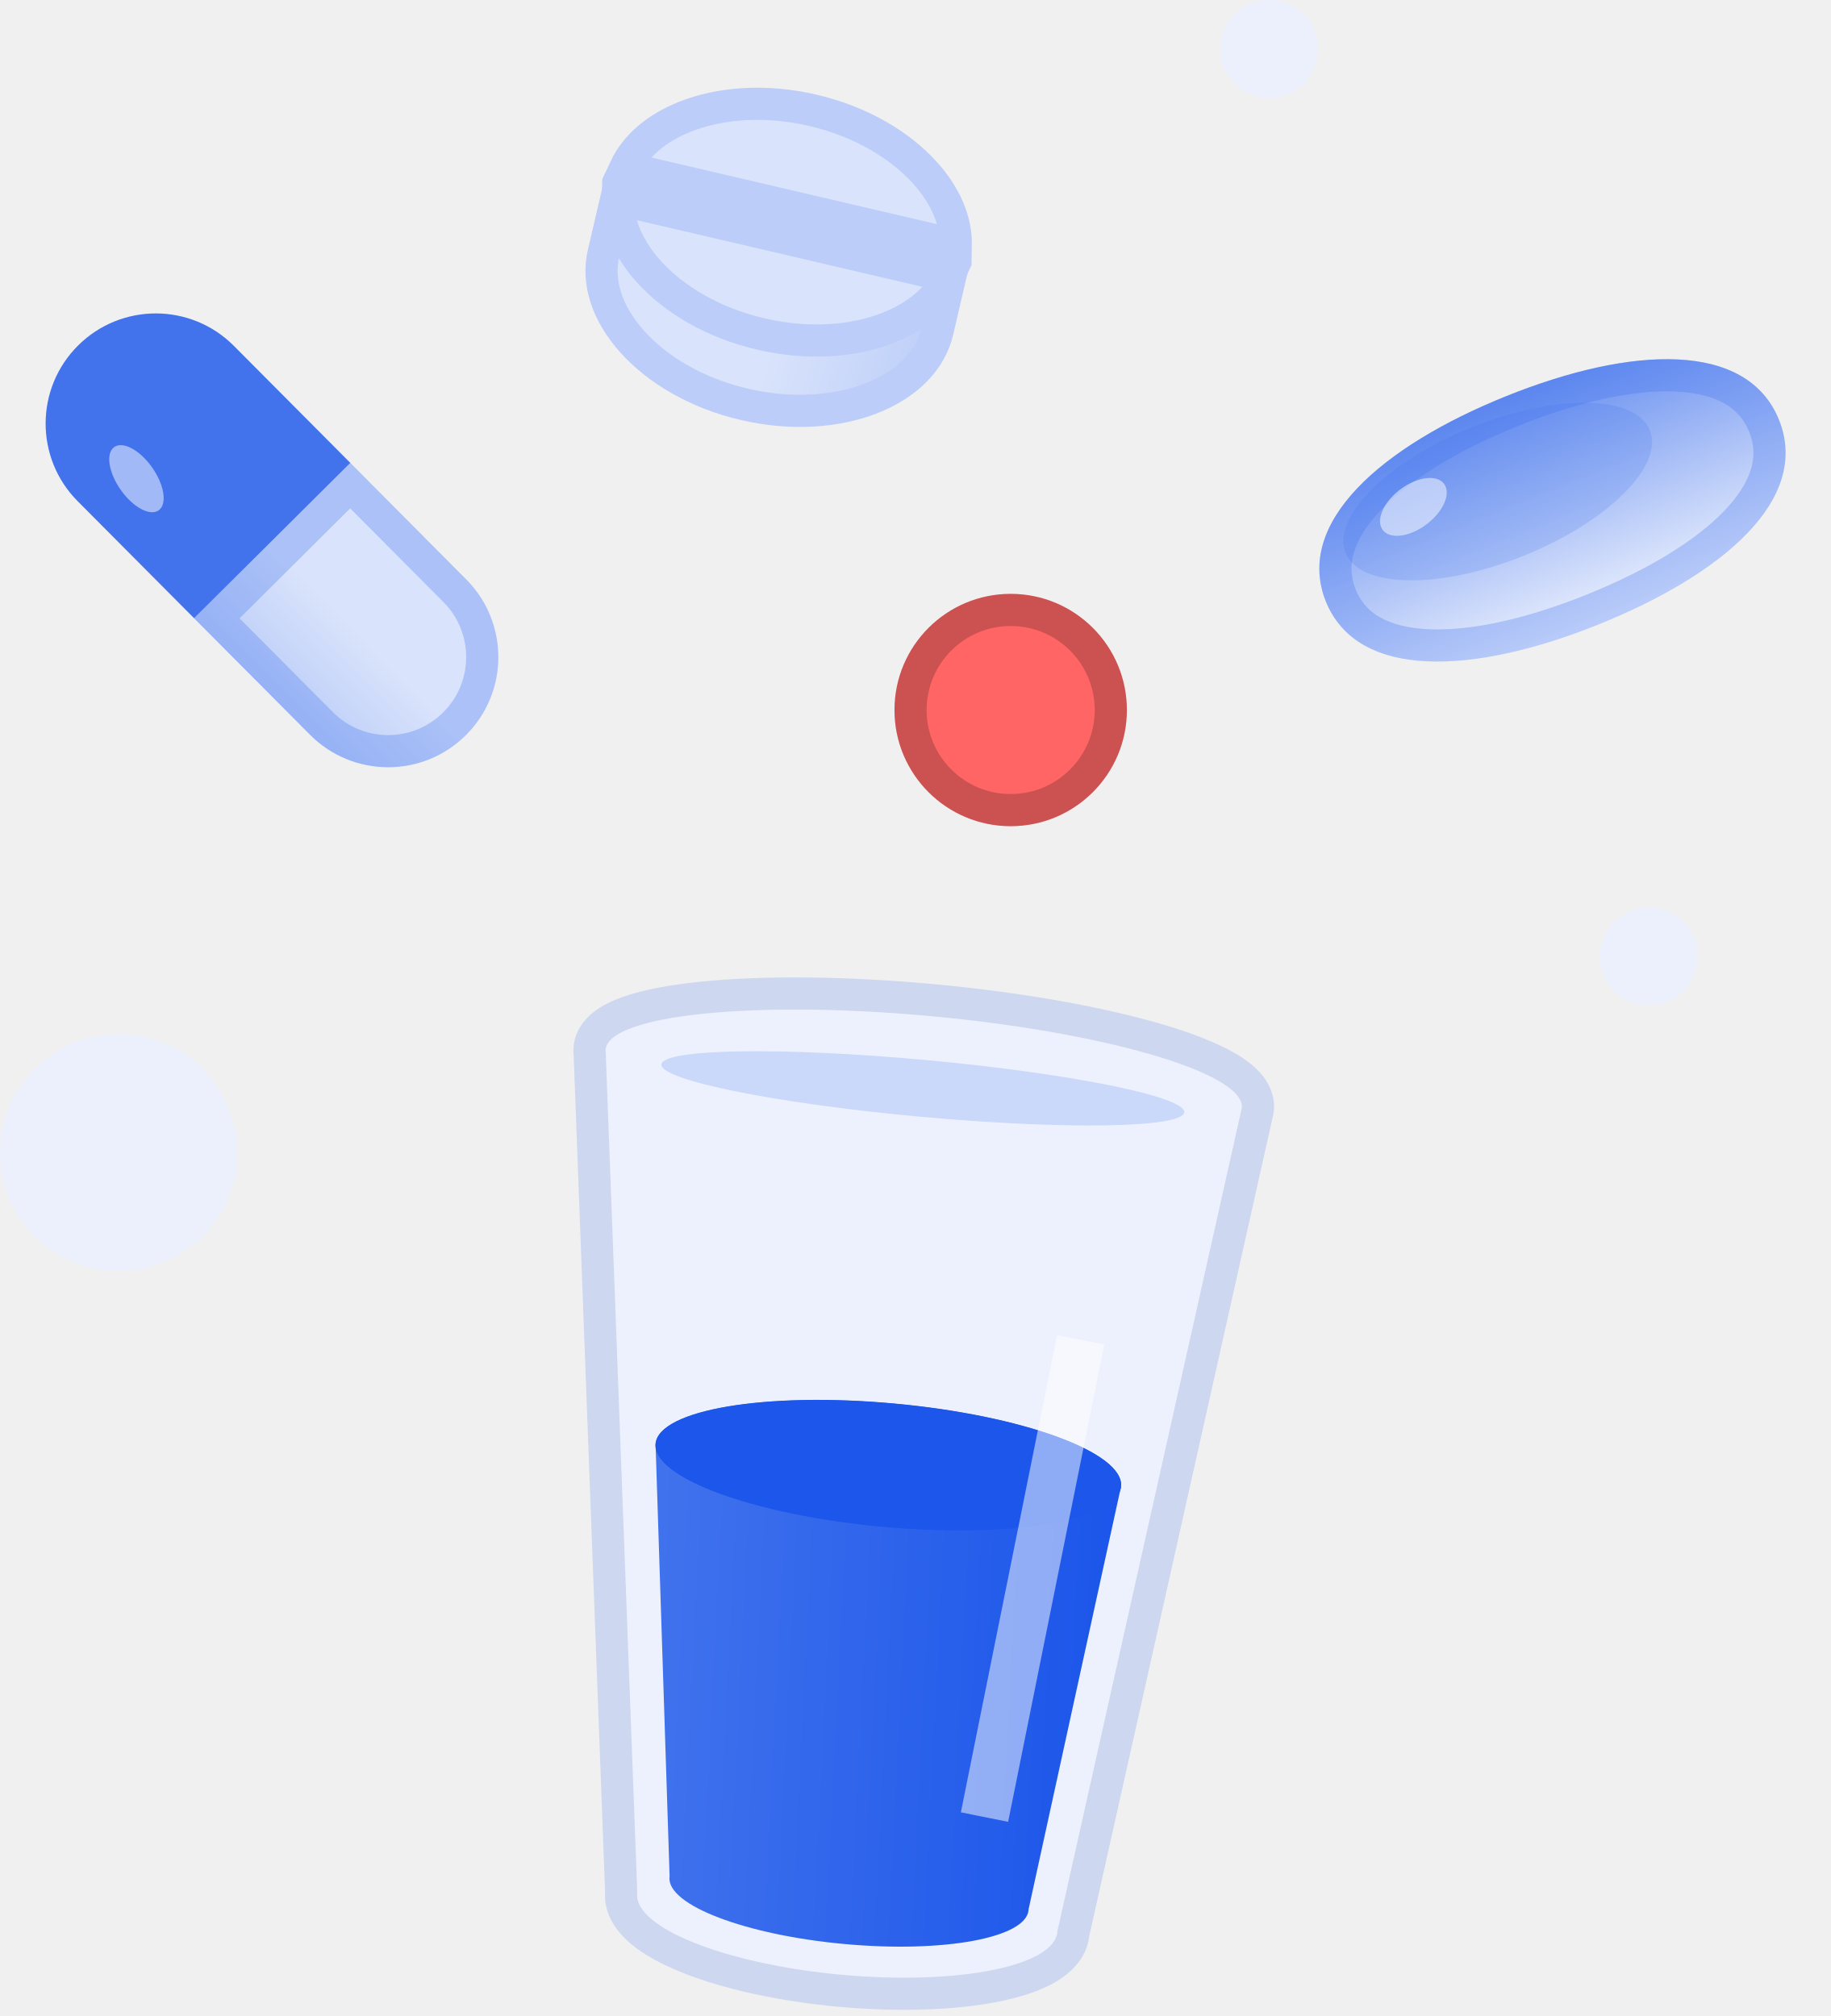
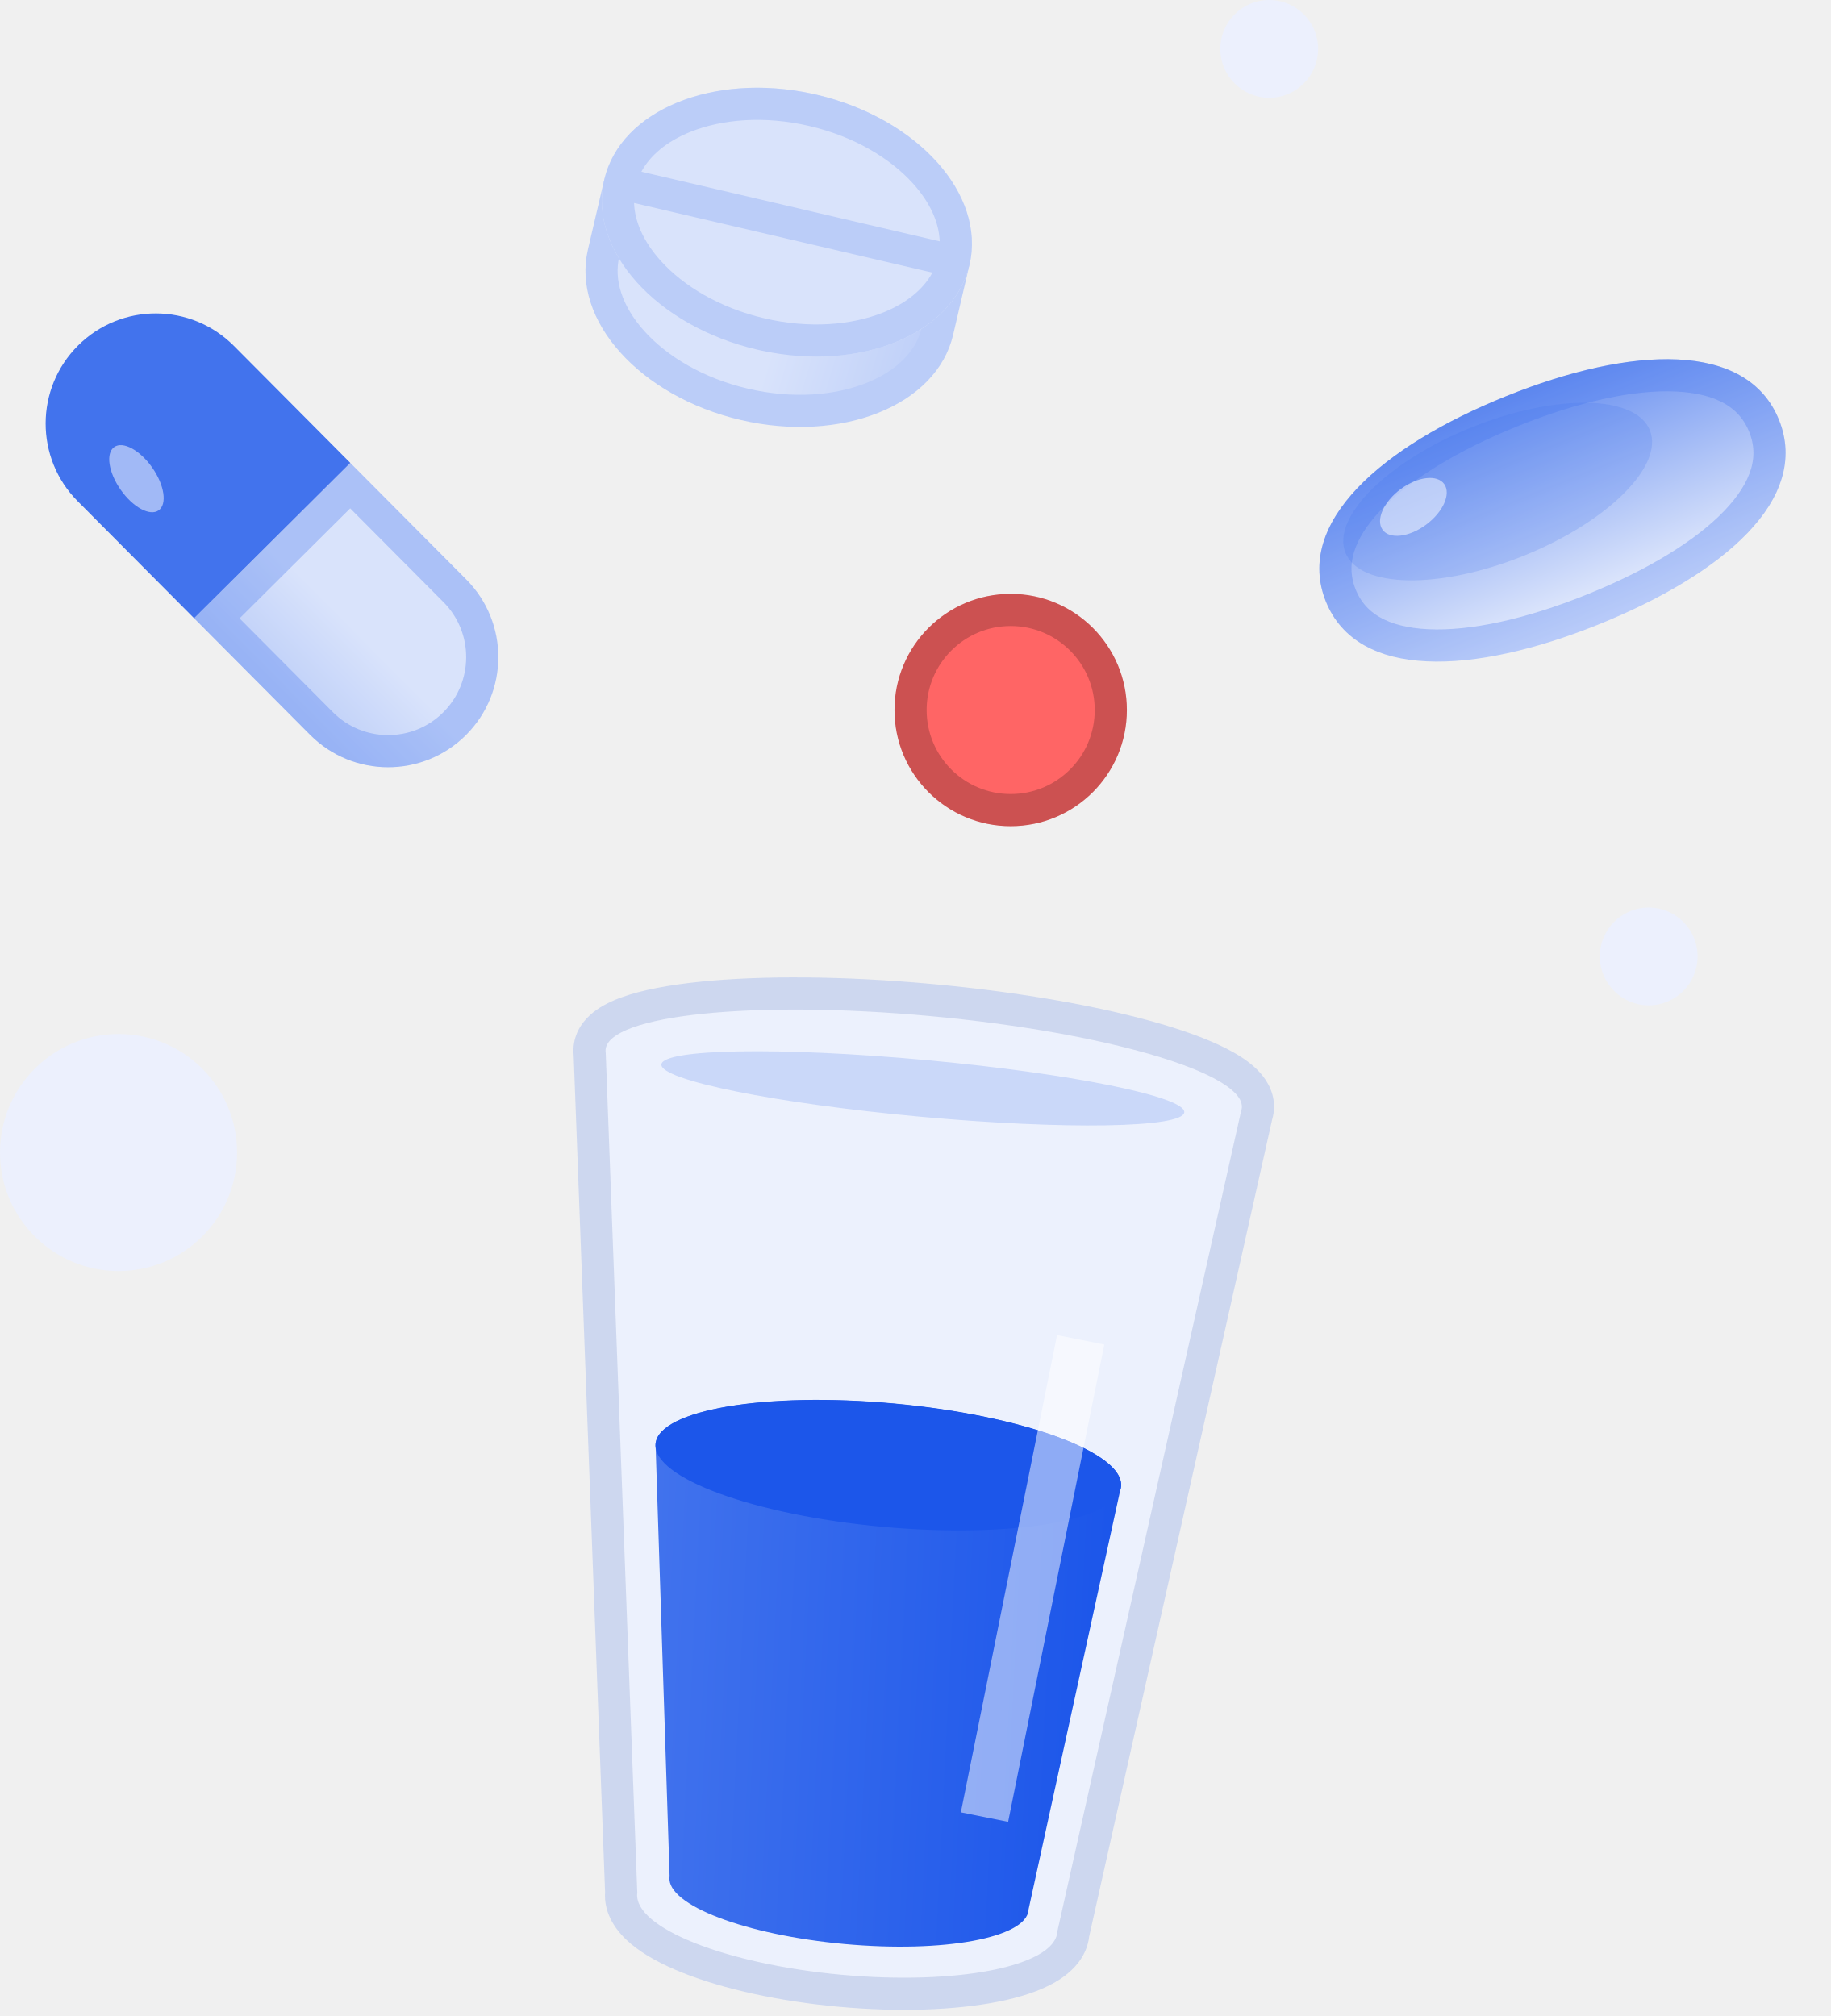
<svg xmlns="http://www.w3.org/2000/svg" width="246" height="271" viewBox="0 0 246 271" fill="none">
-   <mask id="path-1-outside-1_4077_624" maskUnits="userSpaceOnUse" x="64.954" y="127.225" width="108.283" height="147.18" fill="black">
+   <mask id="path-1-outside-1_4082_1152" maskUnits="userSpaceOnUse" x="64.954" y="127.225" width="108.283" height="147.18" fill="black">
    <rect fill="white" x="64.954" y="127.225" width="108.283" height="147.18" />
-     <path d="M124.911 136.578C148.522 138.741 167.317 144.267 166.891 148.92C166.877 149.064 166.844 149.206 166.795 149.345L142.101 259.614C142.1 259.645 142.1 259.677 142.098 259.709C141.676 264.313 128.693 266.886 113.101 265.458C97.51 264.029 85.212 259.139 85.634 254.535C85.637 254.505 85.641 254.475 85.645 254.444L81.405 141.528C81.38 141.379 81.375 141.232 81.388 141.085C81.815 136.432 101.301 134.414 124.911 136.578Z" />
+     <path d="M124.911 136.577C148.521 138.741 167.316 144.267 166.89 148.92C166.877 149.064 166.844 149.206 166.794 149.345L142.101 259.614C142.099 259.645 142.1 259.677 142.097 259.709C141.675 264.313 128.693 266.886 113.101 265.457C97.509 264.029 85.212 259.139 85.634 254.535C85.636 254.505 85.641 254.475 85.645 254.444L81.404 141.528C81.38 141.379 81.375 141.232 81.388 141.085C81.815 136.432 101.3 134.414 124.911 136.577Z" />
  </mask>
-   <path d="M124.911 136.578C148.522 138.741 167.317 144.267 166.891 148.92C166.877 149.064 166.844 149.206 166.795 149.345L142.101 259.614C142.1 259.645 142.1 259.677 142.098 259.709C141.676 264.313 128.693 266.886 113.101 265.458C97.51 264.029 85.212 259.139 85.634 254.535C85.637 254.505 85.641 254.475 85.645 254.444L81.405 141.528C81.38 141.379 81.375 141.232 81.388 141.085C81.815 136.432 101.301 134.414 124.911 136.578Z" fill="#ECF1FD" />
-   <path d="M124.911 136.578L125.305 132.276L125.305 132.276L124.911 136.578ZM166.891 148.92L171.193 149.314L171.193 149.314L166.891 148.92ZM166.795 149.345L162.724 147.898L162.636 148.145L162.579 148.401L166.795 149.345ZM142.101 259.614L137.886 258.67L137.807 259.022L137.788 259.383L142.101 259.614ZM142.098 259.709L146.4 260.104L146.4 260.103L142.098 259.709ZM113.101 265.458L112.707 269.76L112.707 269.76L113.101 265.458ZM85.634 254.535L81.332 254.141L81.332 254.141L85.634 254.535ZM85.645 254.444L89.93 254.995L89.976 254.64L89.962 254.282L85.645 254.444ZM81.405 141.528L85.722 141.366L85.712 141.095L85.668 140.828L81.405 141.528ZM81.388 141.085L77.087 140.69L77.087 140.691L81.388 141.085ZM124.911 136.578L124.517 140.88C136.13 141.944 146.441 143.827 153.696 145.96C157.358 147.036 160.024 148.115 161.657 149.066C162.485 149.548 162.827 149.872 162.91 149.968C162.989 150.059 162.496 149.532 162.589 148.526L166.891 148.92L171.193 149.314C171.391 147.144 170.405 145.426 169.445 144.317C168.49 143.212 167.249 142.323 166.005 141.599C163.496 140.138 160.068 138.827 156.133 137.671C148.194 135.337 137.302 133.375 125.305 132.276L124.911 136.578ZM166.891 148.92L162.589 148.525C162.612 148.272 162.667 148.059 162.724 147.898L166.795 149.345L170.865 150.793C171.022 150.352 171.143 149.857 171.193 149.314L166.891 148.92ZM166.795 149.345L162.579 148.401L137.886 258.67L142.101 259.614L146.317 260.558L171.01 150.289L166.795 149.345ZM142.101 259.614L137.788 259.383C137.784 259.445 137.783 259.495 137.782 259.521C137.782 259.535 137.781 259.546 137.781 259.551C137.781 259.559 137.781 259.557 137.781 259.556C137.781 259.553 137.782 259.525 137.784 259.487C137.785 259.448 137.789 259.389 137.796 259.316L142.098 259.709L146.4 260.103C146.408 260.014 146.412 259.939 146.415 259.884C146.417 259.83 146.418 259.786 146.419 259.767C146.419 259.758 146.419 259.748 146.419 259.748C146.419 259.745 146.419 259.748 146.419 259.754C146.419 259.765 146.418 259.798 146.415 259.844L142.101 259.614ZM142.098 259.709L137.796 259.315C137.884 258.348 138.527 258.379 137.443 258.997C136.49 259.54 134.846 260.133 132.448 260.608C127.71 261.547 120.999 261.843 113.496 261.156L113.101 265.458L112.707 269.76C120.796 270.501 128.372 270.224 134.128 269.083C136.978 268.518 139.633 267.693 141.721 266.504C143.676 265.389 146.1 263.372 146.4 260.104L142.098 259.709ZM113.101 265.458L113.496 261.156C105.993 260.468 99.447 258.957 94.959 257.173C92.687 256.269 91.179 255.388 90.341 254.681C89.387 253.876 90.024 253.963 89.936 254.93L85.634 254.535L81.332 254.141C81.032 257.409 83.049 259.834 84.769 261.285C86.606 262.834 89.067 264.128 91.766 265.201C97.219 267.369 104.618 269.018 112.707 269.76L113.101 265.458ZM85.634 254.535L89.936 254.93C89.933 254.964 89.93 254.992 89.927 255.012C89.925 255.031 89.923 255.045 89.923 255.05C89.922 255.053 89.922 255.056 89.923 255.045C89.924 255.037 89.927 255.017 89.93 254.995L85.645 254.444L81.361 253.893C81.361 253.886 81.362 253.882 81.361 253.889C81.36 253.893 81.358 253.911 81.356 253.929C81.351 253.967 81.341 254.045 81.332 254.141L85.634 254.535ZM85.645 254.444L89.962 254.282L85.722 141.366L81.405 141.528L77.088 141.69L81.328 254.606L85.645 254.444ZM81.405 141.528L85.668 140.828C85.702 141.035 85.711 141.254 85.69 141.479L81.388 141.085L77.087 140.691C77.039 141.209 77.059 141.724 77.142 142.227L81.405 141.528ZM81.388 141.085L85.69 141.479C85.598 142.486 85.018 142.915 85.113 142.839C85.212 142.759 85.606 142.503 86.508 142.179C88.287 141.541 91.104 140.965 94.901 140.572C102.422 139.793 112.904 139.815 124.517 140.88L124.911 136.578L125.305 132.276C113.308 131.176 102.241 131.126 94.011 131.978C89.932 132.401 86.322 133.067 83.589 134.048C82.235 134.534 80.853 135.181 79.713 136.094C78.567 137.011 77.285 138.521 77.087 140.69L81.388 141.085Z" fill="#4273ED" fill-opacity="0.2" mask="url(#path-1-outside-1_4077_624)" />
-   <path d="M120.137 188.684C137.411 190.267 151.076 195.253 150.658 199.822C150.642 200 150.6 200.175 150.542 200.347L138.231 256.656C138.23 256.694 138.23 256.732 138.227 256.77C137.885 260.506 126.806 262.545 113.481 261.324C100.156 260.103 89.631 256.084 89.973 252.348C89.977 252.311 89.983 252.273 89.988 252.236L88.117 194.627C88.091 194.447 88.083 194.268 88.1 194.089C88.519 189.521 102.862 187.101 120.137 188.684Z" fill="url(#paint0_linear_4077_624)" />
+   <path d="M124.911 136.577C148.521 138.741 167.316 144.267 166.89 148.92C166.877 149.064 166.844 149.206 166.794 149.345L142.101 259.614C142.099 259.645 142.1 259.677 142.097 259.709C141.675 264.313 128.693 266.886 113.101 265.457C97.509 264.029 85.212 259.139 85.634 254.535C85.636 254.505 85.641 254.475 85.645 254.444L81.404 141.528C81.38 141.379 81.375 141.232 81.388 141.085C81.815 136.432 101.3 134.414 124.911 136.577Z" fill="#ECF1FD" />
+   <path d="M124.911 136.577L125.305 132.276L125.305 132.276L124.911 136.577ZM166.89 148.92L171.192 149.314L171.192 149.314L166.89 148.92ZM166.794 149.345L162.724 147.898L162.636 148.145L162.579 148.401L166.794 149.345ZM142.101 259.614L137.886 258.669L137.807 259.022L137.787 259.383L142.101 259.614ZM142.097 259.709L146.399 260.103L146.399 260.103L142.097 259.709ZM113.101 265.457L112.707 269.759L112.707 269.759L113.101 265.457ZM85.634 254.535L81.332 254.141L81.332 254.141L85.634 254.535ZM85.645 254.444L89.93 254.995L89.975 254.64L89.962 254.282L85.645 254.444ZM81.404 141.528L85.721 141.365L85.711 141.095L85.668 140.828L81.404 141.528ZM81.388 141.085L77.086 140.69L77.086 140.691L81.388 141.085ZM124.911 136.577L124.517 140.879C136.13 141.944 146.441 143.827 153.696 145.96C157.358 147.036 160.024 148.114 161.657 149.066C162.485 149.548 162.826 149.871 162.909 149.967C162.989 150.059 162.496 149.532 162.588 148.526L166.89 148.92L171.192 149.314C171.391 147.144 170.405 145.426 169.445 144.317C168.49 143.212 167.248 142.323 166.005 141.599C163.496 140.138 160.067 138.827 156.133 137.67C148.194 135.336 137.302 133.375 125.305 132.276L124.911 136.577ZM166.89 148.92L162.588 148.525C162.612 148.272 162.667 148.059 162.724 147.898L166.794 149.345L170.865 150.793C171.021 150.352 171.143 149.857 171.192 149.314L166.89 148.92ZM166.794 149.345L162.579 148.401L137.886 258.669L142.101 259.614L146.317 260.558L171.01 150.289L166.794 149.345ZM142.101 259.614L137.787 259.383C137.784 259.445 137.783 259.494 137.782 259.521C137.781 259.535 137.781 259.546 137.781 259.551C137.781 259.559 137.781 259.557 137.781 259.556C137.781 259.552 137.782 259.525 137.783 259.487C137.785 259.448 137.789 259.389 137.795 259.316L142.097 259.709L146.399 260.103C146.407 260.014 146.412 259.939 146.414 259.884C146.417 259.83 146.418 259.786 146.418 259.767C146.419 259.758 146.419 259.748 146.419 259.747C146.419 259.744 146.419 259.748 146.419 259.754C146.418 259.764 146.417 259.798 146.415 259.844L142.101 259.614ZM142.097 259.709L137.795 259.315C137.884 258.348 138.527 258.379 137.442 258.997C136.49 259.54 134.846 260.132 132.448 260.608C127.71 261.547 120.998 261.843 113.495 261.155L113.101 265.457L112.707 269.759C120.796 270.501 128.372 270.224 134.128 269.083C136.977 268.518 139.633 267.693 141.72 266.504C143.676 265.389 146.1 263.372 146.399 260.103L142.097 259.709ZM113.101 265.457L113.495 261.155C105.993 260.468 99.447 258.957 94.959 257.173C92.687 256.269 91.179 255.388 90.341 254.681C89.387 253.876 90.024 253.963 89.936 254.93L85.634 254.535L81.332 254.141C81.032 257.409 83.049 259.833 84.769 261.285C86.606 262.834 89.067 264.128 91.766 265.201C97.219 267.369 104.618 269.018 112.707 269.759L113.101 265.457ZM85.634 254.535L89.936 254.93C89.932 254.964 89.929 254.992 89.927 255.012C89.925 255.031 89.923 255.045 89.922 255.05C89.922 255.053 89.922 255.056 89.923 255.045C89.924 255.037 89.927 255.017 89.93 254.995L85.645 254.444L81.36 253.893C81.361 253.886 81.362 253.882 81.361 253.889C81.36 253.893 81.358 253.911 81.355 253.929C81.35 253.967 81.341 254.045 81.332 254.141L85.634 254.535ZM85.645 254.444L89.962 254.282L85.721 141.365L81.404 141.528L77.088 141.69L81.328 254.606L85.645 254.444ZM81.404 141.528L85.668 140.828C85.701 141.035 85.711 141.254 85.69 141.479L81.388 141.085L77.086 140.691C77.039 141.209 77.059 141.724 77.141 142.227L81.404 141.528ZM81.388 141.085L85.69 141.479C85.598 142.486 85.018 142.914 85.112 142.839C85.212 142.759 85.606 142.503 86.508 142.179C88.286 141.541 91.104 140.965 94.901 140.572C102.422 139.793 112.903 139.815 124.517 140.879L124.911 136.577L125.305 132.276C113.308 131.176 102.241 131.126 94.01 131.978C89.931 132.401 86.322 133.066 83.589 134.047C82.235 134.533 80.853 135.181 79.712 136.094C78.567 137.011 77.285 138.52 77.086 140.69L81.388 141.085Z" fill="#4273ED" fill-opacity="0.2" mask="url(#path-1-outside-1_4082_1152)" />
+   <path d="M120.137 188.684C137.411 190.266 151.076 195.253 150.658 199.822C150.641 200 150.6 200.175 150.542 200.347L138.231 256.656C138.23 256.694 138.23 256.732 138.227 256.77C137.884 260.505 126.805 262.545 113.48 261.324C100.155 260.103 89.63 256.084 89.973 252.348C89.976 252.31 89.982 252.273 89.988 252.236L88.117 194.626C88.091 194.447 88.083 194.268 88.099 194.089C88.518 189.521 102.862 187.101 120.137 188.684Z" fill="url(#paint0_linear_4082_1152)" />
  <ellipse cx="124.02" cy="146.302" rx="35.28" ry="3.825" transform="rotate(5.23552 124.02 146.302)" fill="#4273ED" fill-opacity="0.2" />
  <ellipse cx="119.379" cy="196.951" rx="31.41" ry="8.325" transform="rotate(5.23552 119.379 196.951)" fill="#1C56EA" />
  <path d="M145.234 180.103L132.306 244.261" stroke="white" stroke-opacity="0.5" stroke-width="6.48" />
-   <path d="M109.055 15.703C102.657 14.21 96.53 14.696 91.823 16.582C87.108 18.471 84.004 21.664 83.101 25.529L81.111 34.051C80.209 37.917 81.579 42.154 84.969 45.935C88.355 49.711 93.633 52.86 100.031 54.353C106.429 55.847 112.556 55.361 117.263 53.475C121.978 51.586 125.082 48.393 125.985 44.528L127.974 36.005C128.877 32.14 127.507 27.903 124.116 24.122C120.731 20.346 115.453 17.197 109.055 15.703Z" fill="url(#paint1_linear_4077_624)" stroke="#BBCDF8" stroke-width="4.32" />
-   <path d="M83.045 26.781C82.984 30.017 84.405 33.401 87.175 36.485C90.562 40.255 95.841 43.401 102.239 44.895C108.638 46.389 114.765 45.906 119.471 44.025C123.32 42.487 126.092 40.081 127.47 37.153L83.045 26.781ZM109.258 14.833C102.859 13.339 96.733 13.822 92.027 15.703C88.178 17.241 85.406 19.645 84.028 22.574L128.452 32.946C128.513 29.71 127.093 26.326 124.323 23.243C120.936 19.473 115.657 16.327 109.258 14.833Z" fill="#D9E3FB" stroke="#BBCDF8" stroke-width="4.32" />
-   <path d="M41.668 98.772L26.086 83.107L47.079 62.225L62.661 77.891C68.427 83.688 68.403 93.062 62.605 98.828C56.809 104.594 47.434 104.569 41.668 98.772Z" fill="url(#paint2_linear_4077_624)" />
-   <path d="M29.141 83.116L43.199 97.249C48.124 102.2 56.131 102.221 61.083 97.296C66.034 92.371 66.055 84.365 61.13 79.414L47.071 65.28L29.141 83.116Z" stroke="#4273ED" stroke-opacity="0.3" stroke-width="4.32" />
-   <path d="M26.086 83.107L10.441 67.378C4.674 61.581 4.699 52.207 10.496 46.441C16.294 40.675 25.668 40.7 31.434 46.497L47.079 62.225L26.086 83.107Z" fill="#4273ED" />
-   <ellipse cx="2.592" cy="5.196" rx="2.592" ry="5.196" transform="matrix(-0.819435 0.573172 0.573172 0.819435 17.483 58.605)" fill="white" fill-opacity="0.5" />
-   <path d="M239.081 56.443C243.365 67.088 231.6 77.195 214.792 83.959C197.984 90.722 182.428 91.407 178.179 80.85C173.931 70.292 185.625 60.011 202.433 53.247C219.241 46.483 234.798 45.799 239.081 56.443Z" fill="url(#paint3_linear_4077_624)" />
-   <path d="M203.239 55.251C211.499 51.927 219.26 50.182 225.35 50.475C231.397 50.766 235.367 53 237.077 57.249C238.784 61.491 237.46 65.806 233.286 70.162C229.079 74.551 222.253 78.628 213.986 81.955C205.726 85.279 197.963 87.024 191.876 86.741C185.826 86.46 181.873 84.241 180.183 80.043C178.494 75.845 179.808 71.506 183.977 67.112C188.172 62.691 194.98 58.575 203.239 55.251Z" stroke="#4273ED" stroke-opacity="0.3" stroke-width="4.32" />
+   <path d="M109.055 15.703C102.656 14.21 96.53 14.696 91.823 16.582C87.108 18.471 84.004 21.664 83.101 25.529L81.111 34.051C80.209 37.917 81.579 42.154 84.969 45.935C88.355 49.711 93.633 52.859 100.031 54.353C106.429 55.847 112.556 55.361 117.263 53.475C121.978 51.586 125.082 48.393 125.985 44.528L127.974 36.005C128.877 32.14 127.507 27.903 124.116 24.122C120.731 20.346 115.453 17.197 109.055 15.703Z" fill="url(#paint1_linear_4082_1152)" stroke="#BBCDF8" stroke-width="4.32" />
+   <path d="M81.209 24.134C78.999 33.597 88.195 43.833 101.748 46.998C115.301 50.162 128.079 45.056 130.289 35.593C132.498 26.13 123.302 15.893 109.749 12.729C96.196 9.565 83.418 14.671 81.209 24.134Z" fill="#D9E3FB" />
+   <path d="M109.114 12.587C95.799 9.726 83.383 14.819 81.208 24.134C78.999 33.597 88.195 43.834 101.748 46.998L102.73 42.791C96.709 41.385 91.838 38.443 88.781 35.041C86.43 32.423 85.299 29.738 85.211 27.286L125.304 36.647C124.14 38.806 121.936 40.713 118.669 42.018C114.422 43.716 108.752 44.197 102.73 42.791L101.748 46.998L102.383 47.14C115.698 50.002 128.114 44.908 130.289 35.592C132.498 26.13 123.302 15.893 109.749 12.729L109.114 12.587ZM108.767 16.936C114.788 18.342 119.659 21.283 122.716 24.686C125.067 27.303 126.198 29.988 126.287 32.44L86.194 23.079C87.359 20.92 89.561 19.013 92.828 17.708C97.075 16.011 102.745 15.53 108.767 16.936Z" fill="#BBCDF8" />
+   <path d="M41.668 98.772L26.086 83.107L47.079 62.226L62.661 77.891C68.427 83.688 68.402 93.062 62.605 98.828C56.808 104.594 47.434 104.569 41.668 98.772Z" fill="url(#paint2_linear_4082_1152)" />
+   <path d="M29.141 83.116L43.199 97.249C48.124 102.2 56.131 102.222 61.082 97.296C66.034 92.371 66.054 84.365 61.129 79.414L47.071 65.281L29.141 83.116Z" stroke="#4273ED" stroke-opacity="0.3" stroke-width="4.32" />
+   <path d="M26.086 83.108L10.441 67.379C4.675 61.582 4.7 52.208 10.497 46.441C16.294 40.675 25.668 40.7 31.434 46.497L47.079 62.226L26.086 83.108Z" fill="#4273ED" />
+   <ellipse cx="2.592" cy="5.196" rx="2.592" ry="5.196" transform="matrix(-0.819435 0.573172 0.573172 0.819435 17.4834 58.605)" fill="white" fill-opacity="0.5" />
+   <path d="M239.081 56.443C243.365 67.088 231.6 77.195 214.792 83.959C197.984 90.722 182.428 91.407 178.179 80.85C173.931 70.292 185.625 60.011 202.433 53.247C219.241 46.483 234.798 45.799 239.081 56.443Z" fill="url(#paint3_linear_4082_1152)" />
+   <path d="M203.239 55.251C211.499 51.927 219.26 50.182 225.35 50.475C231.397 50.766 235.367 53 237.077 57.249C238.784 61.491 237.46 65.806 233.286 70.162C229.079 74.551 222.253 78.628 213.986 81.955C205.726 85.279 197.963 87.024 191.876 86.742C185.826 86.46 181.873 84.242 180.183 80.043C178.494 75.845 179.808 71.506 183.977 67.112C188.172 62.691 194.98 58.575 203.239 55.251Z" stroke="#4273ED" stroke-opacity="0.3" stroke-width="4.32" />
  <ellipse cx="201.273" cy="66.075" rx="22.05" ry="9.315" transform="rotate(-21.9206 201.273 66.0754)" fill="#4273ED" fill-opacity="0.2" />
-   <ellipse cx="5.157" cy="2.938" rx="5.157" ry="2.938" transform="matrix(0.80477 -0.593586 0.576951 0.816779 184.099 68.8007)" fill="white" fill-opacity="0.5" />
+   <ellipse cx="5.157" cy="2.938" rx="5.157" ry="2.938" transform="matrix(0.80477 -0.593586 0.576951 0.816779 184.1 68.8008)" fill="white" fill-opacity="0.5" />
  <circle cx="15.93" cy="154.93" r="15.93" fill="#ECF0FD" />
  <circle cx="221.57" cy="128.57" r="6.57" fill="#ECF0FD" />
  <circle cx="170.57" cy="6.57" r="6.57" fill="#ECF0FD" />
  <path d="M151.44 95.445C151.44 104.069 144.449 111.06 135.825 111.06C127.201 111.06 120.21 104.069 120.21 95.445C120.21 86.821 127.201 79.83 135.825 79.83C144.449 79.83 151.44 86.821 151.44 95.445Z" fill="#FF6565" />
  <path d="M135.825 81.99C143.256 81.99 149.28 88.014 149.28 95.445C149.28 102.876 143.256 108.9 135.825 108.9C128.394 108.9 122.37 102.876 122.37 95.445C122.37 88.014 128.394 81.99 135.825 81.99Z" stroke="black" stroke-opacity="0.2" stroke-width="4.32" />
  <defs>
-     <linearGradient id="paint0_linear_4077_624" x1="85.634" y1="220.995" x2="148.227" y2="224.12" gradientUnits="userSpaceOnUse">
+     <linearGradient id="paint0_linear_4082_1152" x1="85.634" y1="220.994" x2="148.227" y2="224.12" gradientUnits="userSpaceOnUse">
      <stop stop-color="#4273ED" />
      <stop offset="1" stop-color="#1C56EA" />
    </linearGradient>
-     <linearGradient id="paint1_linear_4077_624" x1="79.647" y1="30.822" x2="127.72" y2="45.044" gradientUnits="userSpaceOnUse">
+     <linearGradient id="paint1_linear_4082_1152" x1="79.647" y1="30.822" x2="127.72" y2="45.044" gradientUnits="userSpaceOnUse">
      <stop offset="0.548" stop-color="#D9E3FB" />
      <stop offset="1" stop-color="#BBCDF8" />
    </linearGradient>
-     <linearGradient id="paint2_linear_4077_624" x1="60.091" y1="75.306" x2="39.098" y2="96.188" gradientUnits="userSpaceOnUse">
+     <linearGradient id="paint2_linear_4082_1152" x1="60.09" y1="75.306" x2="39.097" y2="96.188" gradientUnits="userSpaceOnUse">
      <stop offset="0.519" stop-color="#D9E3FB" />
      <stop offset="1" stop-color="#BBCDF8" />
    </linearGradient>
-     <linearGradient id="paint3_linear_4077_624" x1="202.433" y1="53.247" x2="214.792" y2="83.959" gradientUnits="userSpaceOnUse">
+     <linearGradient id="paint3_linear_4082_1152" x1="202.433" y1="53.247" x2="214.792" y2="83.959" gradientUnits="userSpaceOnUse">
      <stop stop-color="#688FF0" />
      <stop offset="1" stop-color="#ECF1FD" />
    </linearGradient>
  </defs>
</svg>
